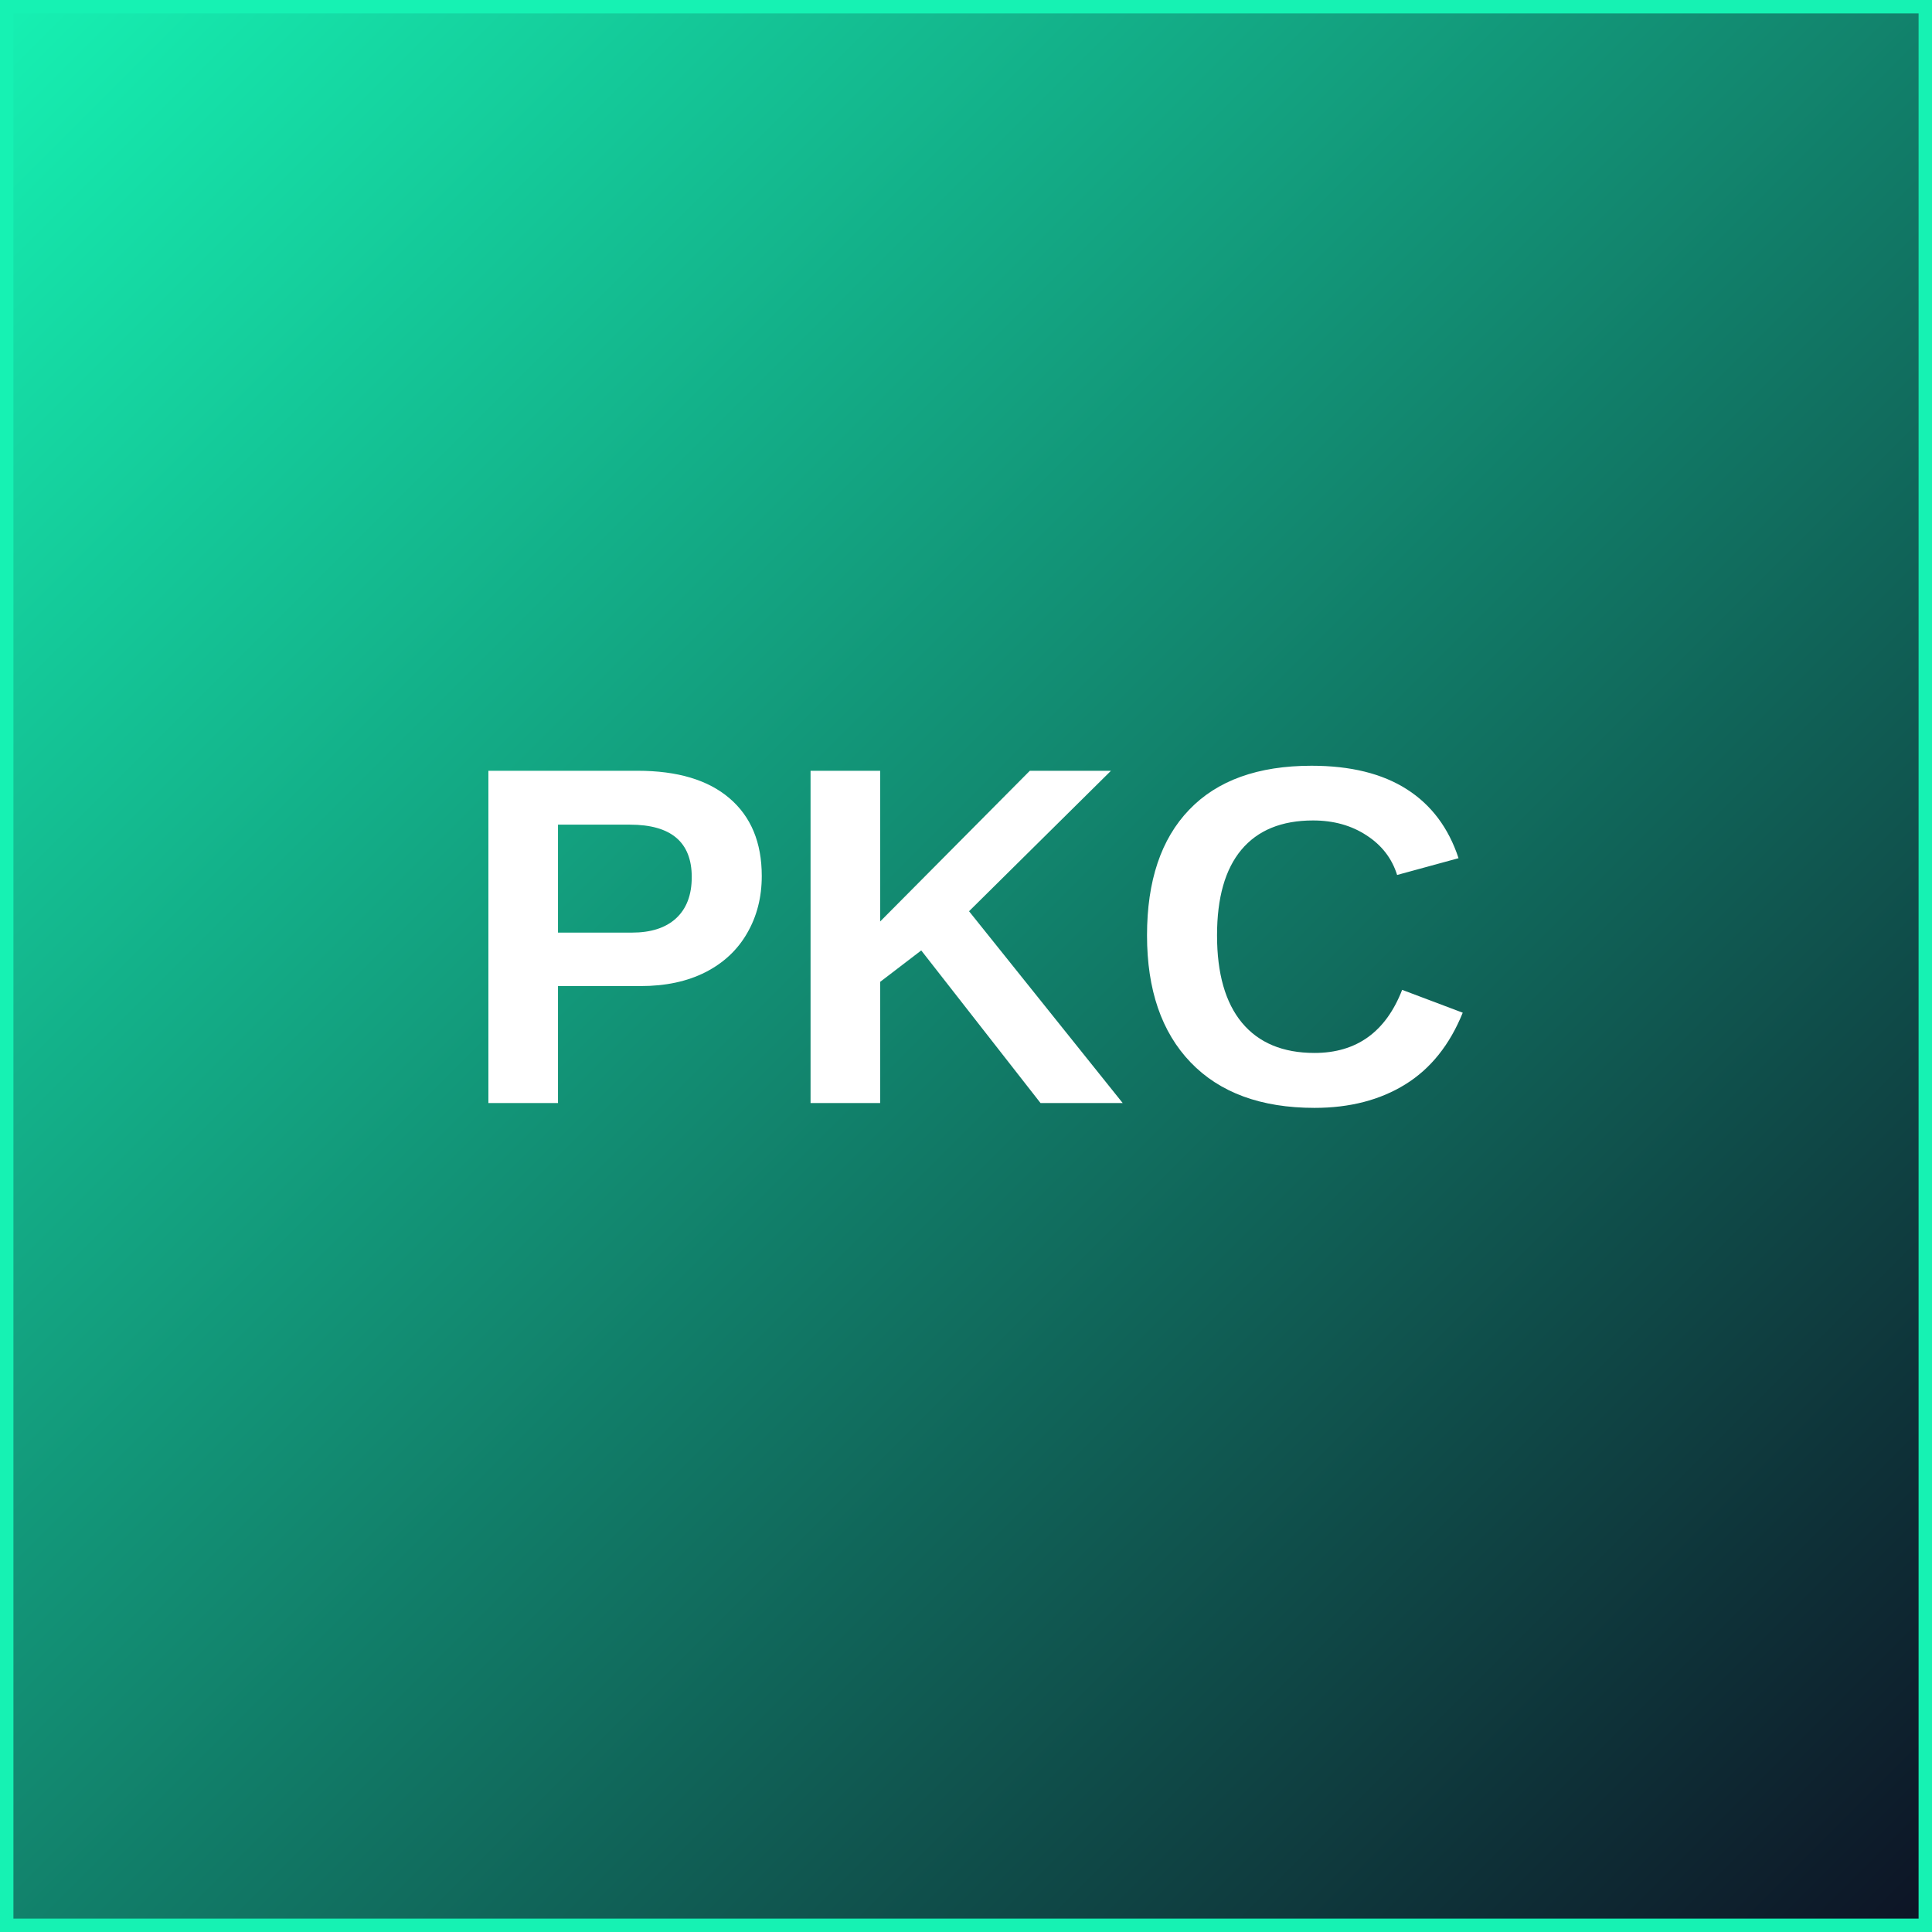
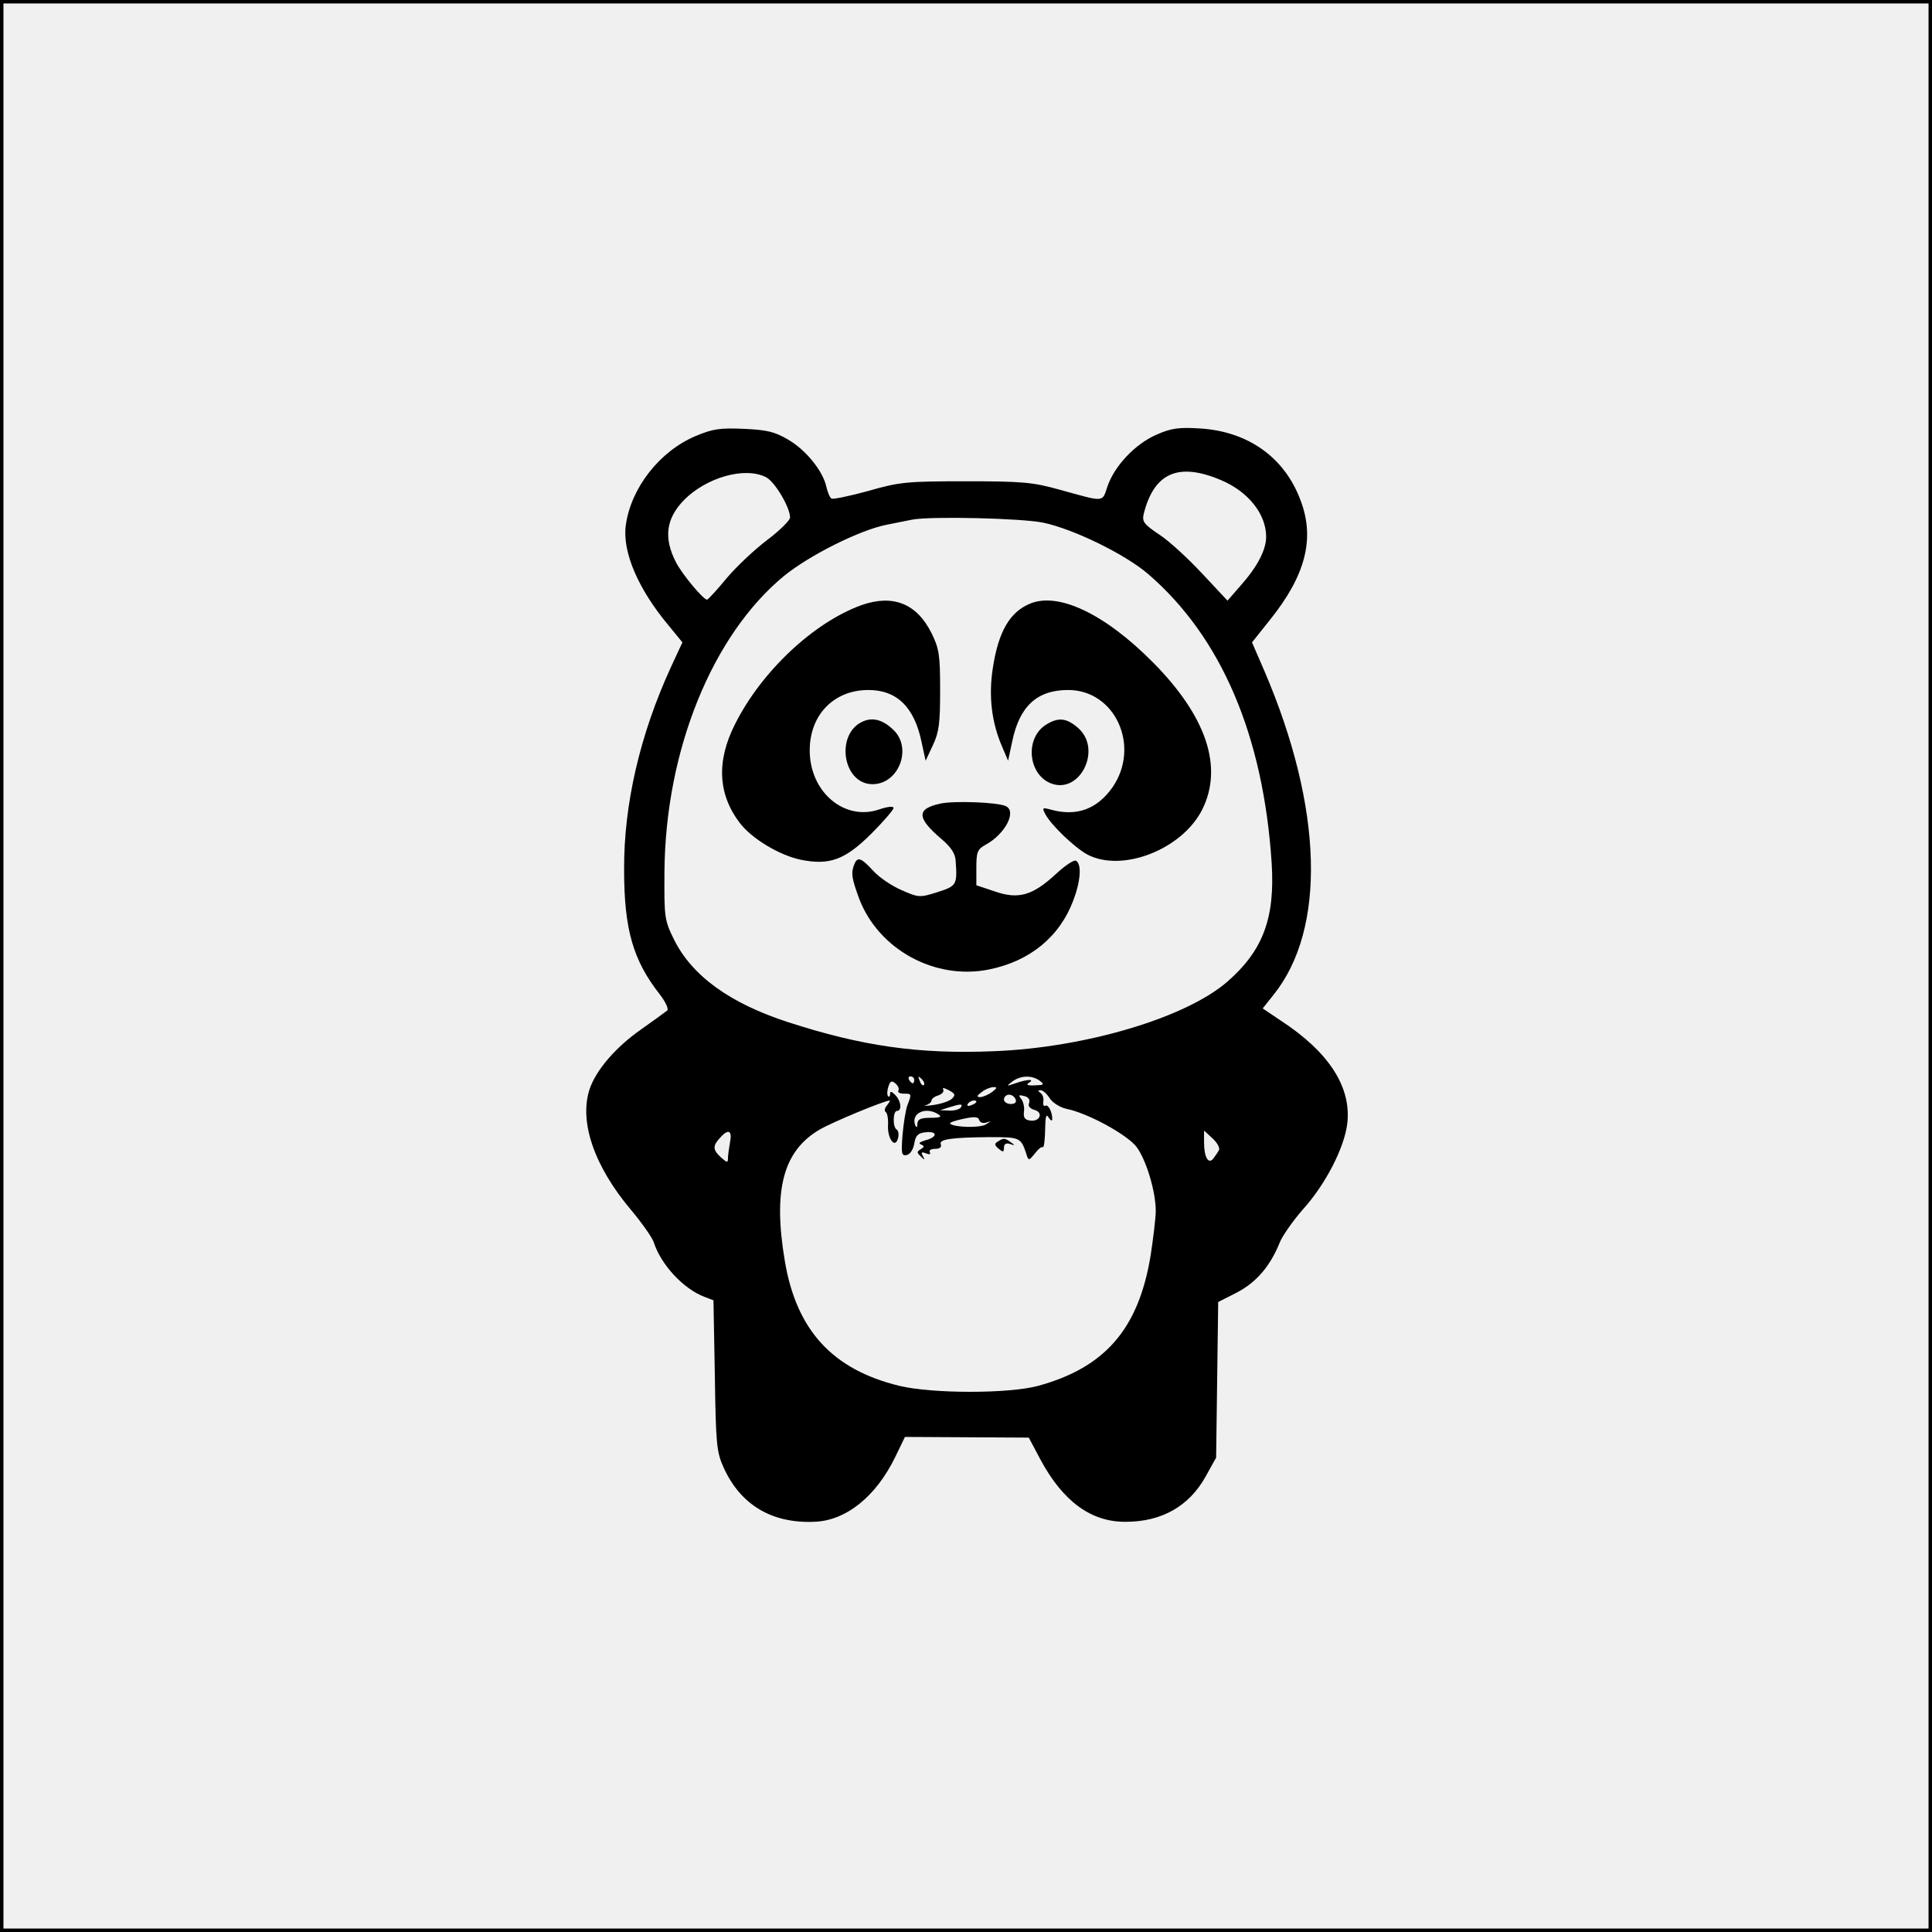
- <svg xmlns="http://www.w3.org/2000/svg" width="144" height="144">
-   <defs>
-     <linearGradient id="grad" x1="0%" y1="0%" x2="100%" y2="100%">
-       <stop offset="0%" style="stop-color:#16f2b3;stop-opacity:1" />
-       <stop offset="100%" style="stop-color:#0d1224;stop-opacity:1" />
-     </linearGradient>
-   </defs>
-   <rect width="144" height="144" fill="url(#grad)" stroke="#16f2b3" stroke-width="2" />
-   <text x="50%" y="50%" font-family="Arial, sans-serif" font-size="36" font-weight="bold" text-anchor="middle" dominant-baseline="middle" fill="white">PKC</text>
+ <svg xmlns="http://www.w3.org/2000/svg" version="1.0" width="560pt" height="560pt" viewBox="0 0 560 560" preserveAspectRatio="xMidYMid meet">
+   <g transform="translate(0,560) scale(0.1,-0.1)" fill="#000000" stroke="none">
+     <path d="M0 2800 l0 -2800 2800 0 2800 0 0 2800 0 2800 -2800 0 -2800 0 0 -2800z m5590 0 l0 -2790 -2790 0 -2790 0 0 2790 0 2790 2790 0 2790 0 0 -2790z" />
+     <path d="M2016 4336 c-104 -44 -187 -150 -202 -258 -11 -77 36 -186 124 -291 l40 -49 -33 -71 c-90 -196 -137 -398 -136 -588 0 -173 26 -263 104 -362 16 -21 26 -42 21 -46 -5 -4 -39 -29 -76 -55 -73 -51 -130 -117 -149 -173 -31 -94 13 -223 120 -350 32 -38 62 -81 66 -94 21 -65 86 -135 147 -158 l26 -10 4 -218 c3 -201 5 -222 26 -268 49 -107 139 -161 262 -156 92 3 179 73 235 188 l28 58 180 -1 179 -1 34 -64 c65 -121 147 -181 247 -180 104 0 184 45 232 132 l30 54 3 225 3 226 55 28 c57 30 97 78 124 146 8 19 38 62 67 95 65 72 119 177 128 247 13 106 -52 208 -193 300 l-52 35 31 39 c154 191 144 542 -26 939 l-36 83 51 64 c104 129 132 236 90 347 -46 125 -152 200 -290 209 -63 4 -85 1 -128 -18 -62 -27 -122 -91 -142 -150 -16 -47 -6 -46 -140 -9 -76 21 -105 24 -270 24 -171 0 -193 -2 -283 -28 -55 -15 -103 -25 -107 -22 -5 3 -11 18 -15 35 -10 45 -59 106 -111 136 -39 23 -62 28 -128 31 -69 3 -90 0 -140 -21z m1524 -128 c78 -33 130 -98 130 -164 0 -37 -25 -86 -72 -139 l-40 -46 -73 78 c-40 43 -95 94 -124 113 -45 30 -51 38 -46 60 30 120 101 151 225 98z m-1320 9 c25 -12 70 -87 70 -117 0 -8 -30 -38 -66 -65 -37 -28 -89 -77 -117 -110 -27 -33 -53 -61 -57 -63 -9 -3 -71 71 -90 107 -37 71 -30 127 22 181 65 66 176 98 238 67z m804 -132 c89 -19 236 -91 303 -148 213 -183 335 -469 359 -839 10 -159 -25 -253 -128 -343 -120 -105 -413 -192 -678 -202 -218 -9 -382 15 -595 84 -170 55 -280 135 -332 241 -27 55 -28 63 -27 197 3 351 139 685 347 856 74 60 220 133 297 148 30 6 64 13 75 15 55 10 316 4 379 -9z m-374 -1615 c0 -5 -2 -10 -4 -10 -3 0 -8 5 -11 10 -3 6 -1 10 4 10 6 0 11 -4 11 -10z m28 -15 c-3 -3 -9 2 -12 12 -6 14 -5 15 5 6 7 -7 10 -15 7 -18z m335 13 c15 -12 14 -13 -14 -14 -20 -1 -26 2 -17 7 19 12 -4 11 -39 -1 -26 -9 -27 -9 -9 5 24 18 56 19 79 3z m-409 -29 c-3 -5 4 -9 15 -9 24 0 24 0 11 -34 -5 -14 -11 -52 -14 -86 -4 -53 -3 -61 12 -58 10 2 19 16 22 33 4 24 11 31 33 33 35 4 35 -14 0 -23 -17 -5 -22 -9 -14 -12 11 -5 11 -7 0 -14 -12 -7 -12 -10 0 -21 11 -11 13 -11 6 1 -6 11 -4 13 9 8 10 -4 15 -3 11 3 -3 6 4 10 15 10 14 0 20 5 17 13 -6 15 30 20 142 21 88 0 90 -1 106 -49 6 -20 7 -20 25 2 9 12 19 20 22 18 4 -4 7 18 8 70 1 22 4 26 10 15 6 -9 10 -10 10 -3 0 20 -12 43 -20 38 -5 -3 -7 3 -6 12 2 10 -2 21 -8 25 -8 6 -8 8 0 8 7 0 19 -11 27 -24 9 -13 30 -26 48 -30 61 -12 175 -74 203 -110 28 -37 56 -129 56 -186 0 -19 -7 -78 -15 -130 -35 -212 -132 -324 -326 -377 -85 -23 -306 -23 -402 0 -193 47 -298 160 -332 361 -35 207 -5 320 101 382 36 21 187 84 203 84 2 0 -2 -6 -8 -14 -7 -8 -8 -16 -4 -19 5 -3 8 -20 7 -39 -2 -39 21 -69 29 -37 3 10 1 22 -4 25 -12 7 -11 54 1 54 15 0 12 29 -5 46 -11 11 -15 12 -15 3 0 -7 -3 -10 -6 -6 -3 3 -3 15 1 27 5 17 10 19 21 9 7 -6 11 -15 8 -20z m155 -24 c-8 -7 -32 -15 -54 -18 -22 -3 -32 -3 -22 -1 9 3 17 9 17 14 0 5 9 12 20 15 11 4 17 11 14 17 -4 6 3 5 16 -2 19 -10 20 -14 9 -25z m117 20 c-11 -8 -27 -15 -35 -15 -11 0 -10 4 5 15 10 8 26 14 34 14 11 0 10 -3 -4 -14z m68 -22 c3 -8 -2 -13 -14 -13 -11 0 -20 6 -20 13 0 8 7 14 15 14 8 0 16 -6 19 -14z m39 -10 c-4 -9 2 -16 15 -20 27 -7 17 -35 -12 -31 -16 2 -20 9 -18 26 2 13 -2 29 -8 37 -9 11 -7 12 9 8 12 -3 17 -10 14 -20z m-153 3 c0 -2 -7 -7 -16 -10 -8 -3 -12 -2 -9 4 6 10 25 14 25 6z m-45 -16 c-3 -5 -18 -10 -33 -9 l-27 1 25 8 c35 11 42 11 35 0z m-65 -20 c11 -7 5 -10 -22 -10 -29 0 -38 -4 -39 -17 0 -11 -2 -13 -6 -5 -14 35 30 56 67 32z m138 -24 c16 5 16 5 0 -5 -16 -11 -93 -9 -104 2 -3 3 14 9 38 14 32 7 44 6 46 -3 2 -7 11 -11 20 -8z m-742 -57 c-3 -17 -6 -38 -6 -47 0 -13 -3 -12 -20 3 -24 22 -25 33 -3 57 24 27 36 22 29 -13z m1417 -23 c-3 -6 -11 -17 -16 -24 -14 -18 -27 3 -27 47 l0 34 25 -23 c13 -12 22 -28 18 -34z" />
+     <path d="M2497 3846 c-138 -50 -289 -191 -366 -344 -55 -108 -50 -204 13 -287 35 -46 115 -94 177 -107 84 -17 129 0 206 77 35 35 63 68 63 73 0 6 -17 4 -41 -4 -101 -35 -202 50 -202 171 0 103 70 175 170 175 82 0 133 -49 154 -150 l12 -55 21 45 c18 38 21 64 21 160 0 103 -3 120 -25 165 -43 86 -112 113 -203 81z" />
+     <path d="M2985 3850 c-58 -24 -91 -81 -107 -185 -13 -82 -4 -159 27 -230 l17 -40 12 56 c21 102 72 149 162 149 137 0 211 -164 128 -283 -45 -63 -104 -84 -177 -64 -26 7 -27 6 -17 -13 17 -32 85 -97 122 -117 101 -53 275 15 333 131 61 123 12 270 -144 427 -139 140 -274 204 -356 169z" />
+     <path d="M2504 3510 c-84 -33 -63 -183 25 -183 76 0 116 104 61 157 -30 29 -58 37 -86 26z" />
+     <path d="M3033 3500 c-63 -38 -54 -145 14 -171 83 -31 147 97 80 159 -34 31 -59 34 -94 12z" />
+     <path d="M2727 3271 c-71 -15 -71 -41 2 -103 27 -23 40 -42 41 -63 5 -70 3 -73 -53 -91 -51 -16 -54 -16 -104 6 -28 12 -65 37 -82 56 -35 38 -46 42 -55 18 -10 -25 -7 -40 14 -98 56 -148 220 -238 377 -206 118 24 204 94 244 200 21 55 25 105 8 115 -5 4 -31 -13 -58 -38 -67 -62 -108 -75 -177 -51 l-54 18 0 51 c0 45 3 53 26 66 58 31 93 99 58 113 -28 11 -148 15 -187 7z" />
+     <path d="M2892 2291 c-10 -6 -10 -10 3 -21 12 -10 15 -10 15 3 0 11 6 15 18 11 14 -5 15 -4 2 5 -18 13 -21 13 -38 2z" />
+   </g>
</svg>
